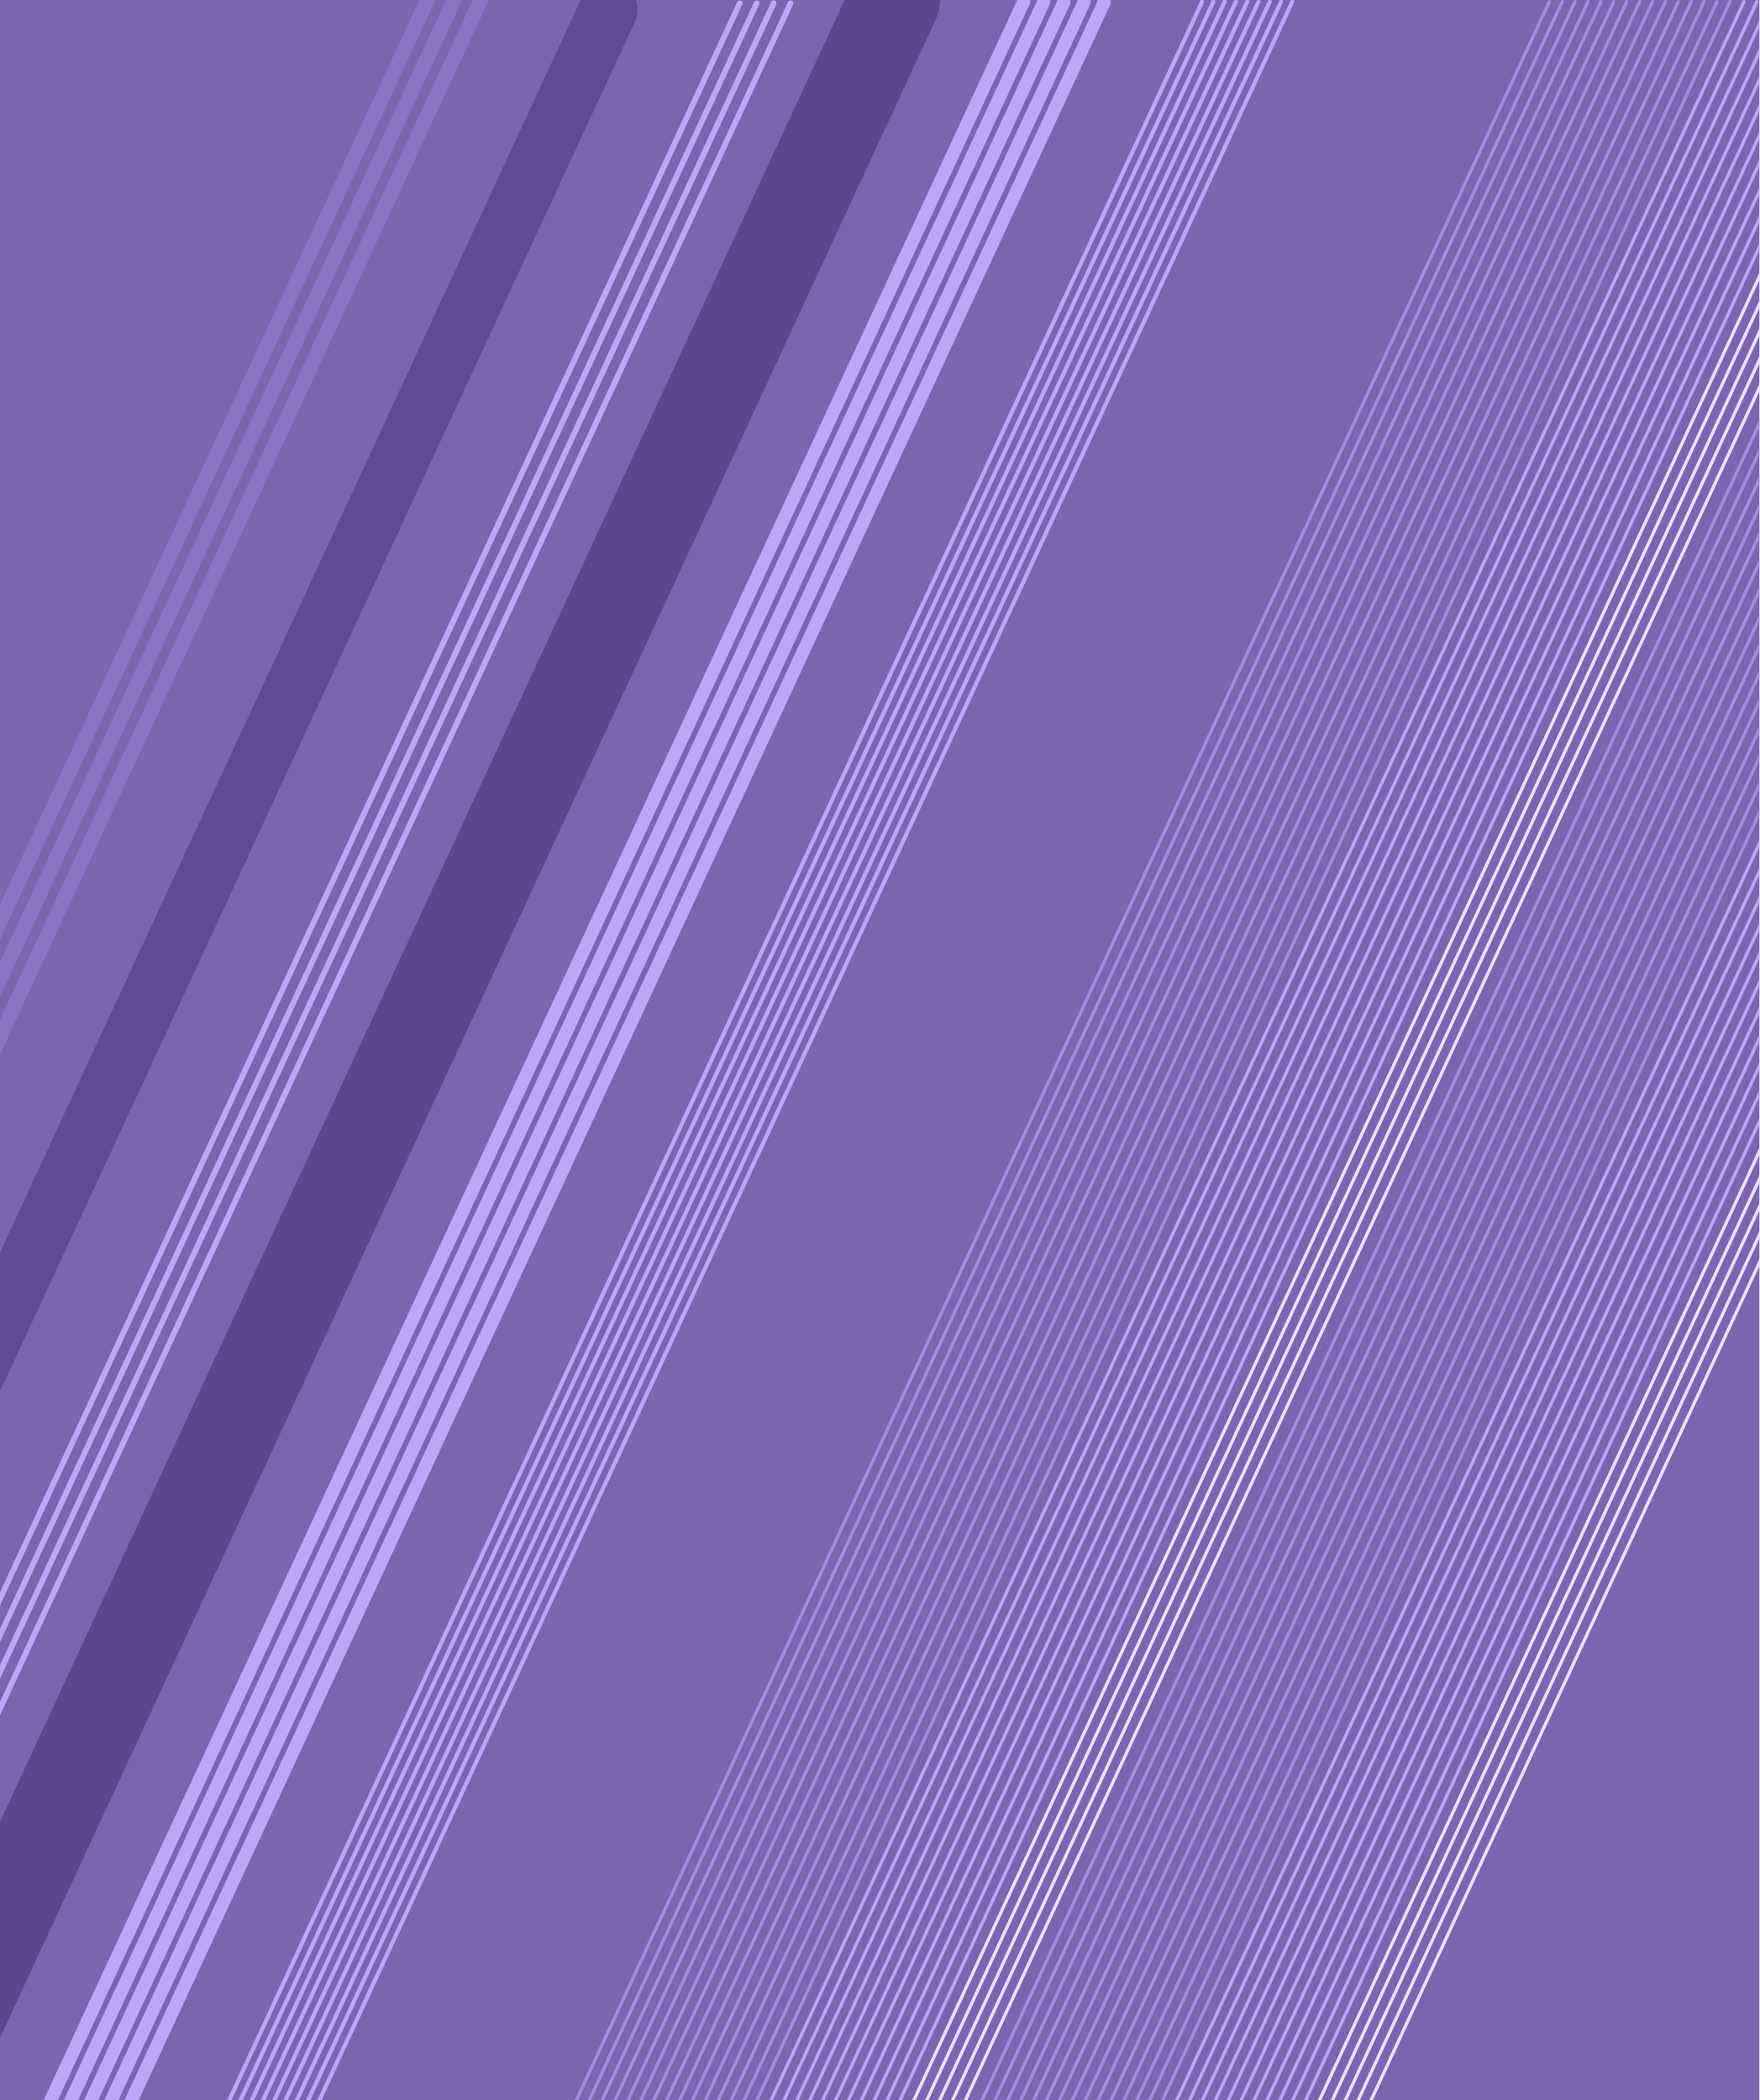
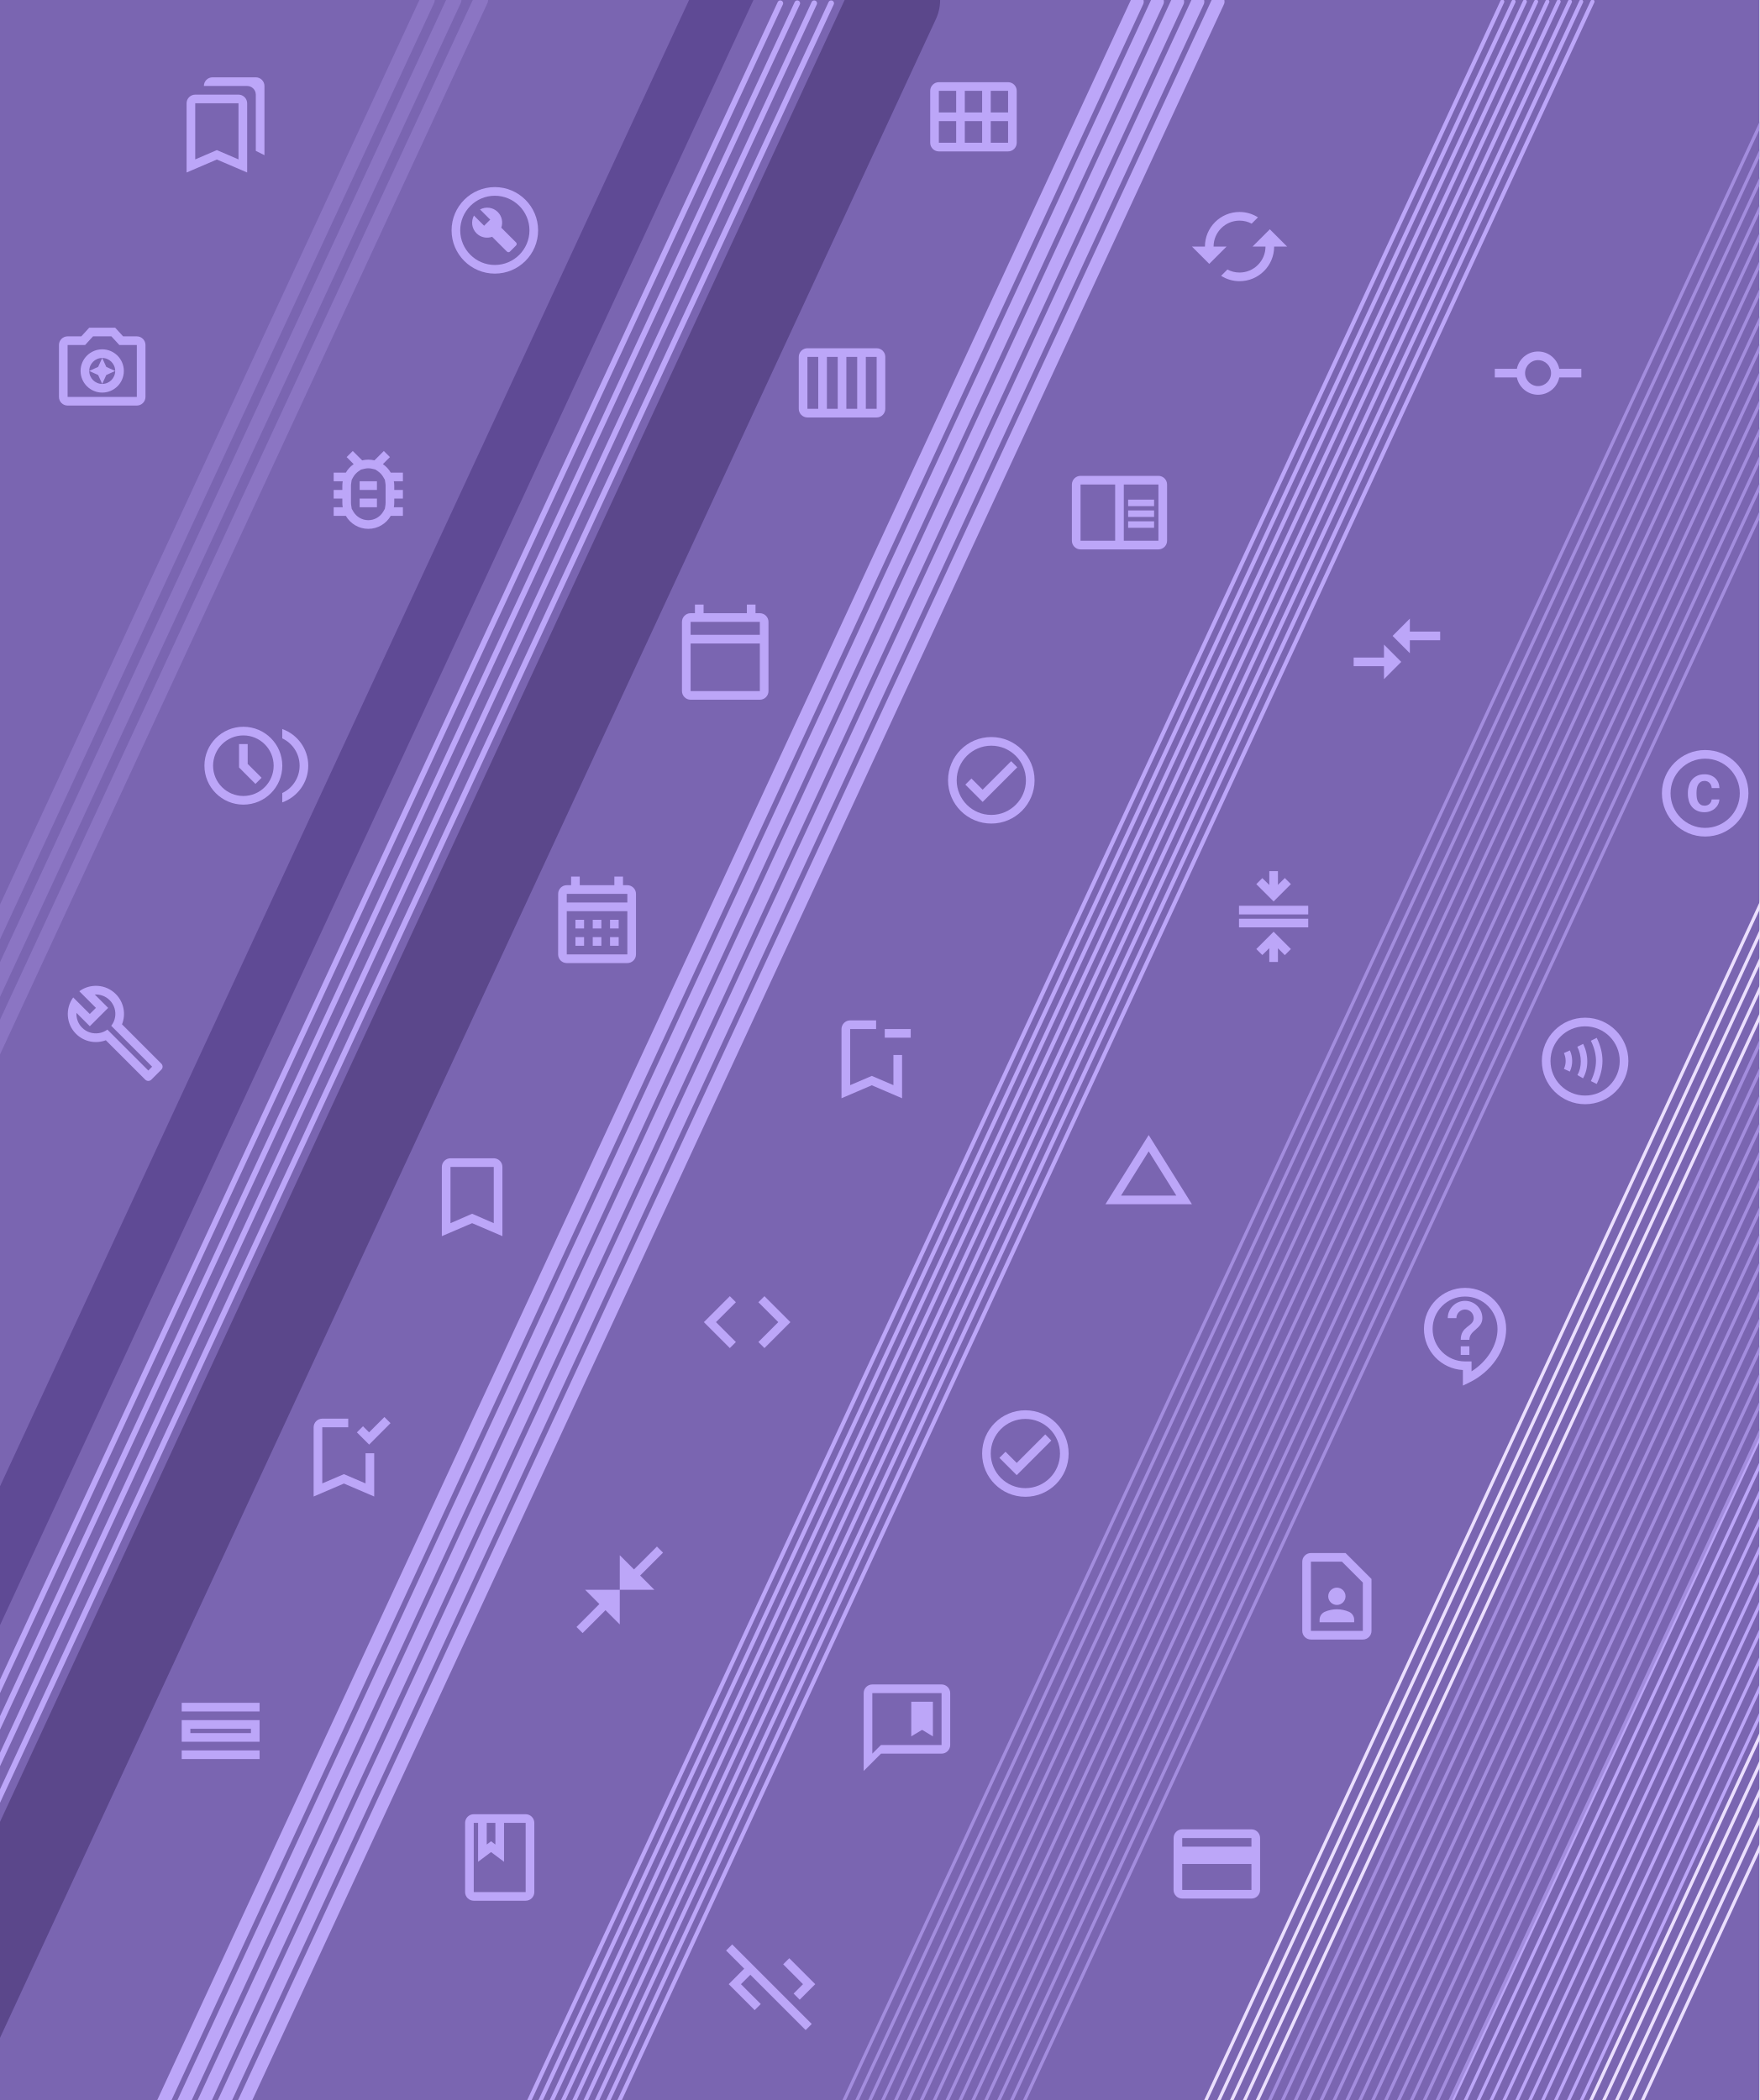
<svg xmlns="http://www.w3.org/2000/svg" width="2169" height="2589" viewBox="0 0 2169 2589" fill="none">
  <g opacity="0.9" clip-path="url(#clip0_6_1320)">
    <rect width="2169" height="2589" fill="#6D55AA" />
    <path d="M526.897 0L-686 2616.55" stroke="#7F67BE" stroke-width="18" stroke-linecap="round" />
    <path d="M559.795 0L-653.102 2616.55" stroke="#7F67BE" stroke-width="18" stroke-linecap="round" />
    <path d="M592.692 0L-620.205 2616.55" stroke="#7F67BE" stroke-width="18" stroke-linecap="round" />
-     <path d="M911.897 4L-301 2620.55" stroke="#B69DF8" stroke-width="7" stroke-linecap="round" />
-     <path d="M932.795 4L-280.102 2620.55" stroke="#B69DF8" stroke-width="7" stroke-linecap="round" />
-     <path d="M953.692 4L-259.205 2620.55" stroke="#B69DF8" stroke-width="7" stroke-linecap="round" />
-     <path d="M974.59 4L-238.308 2620.55" stroke="#B69DF8" stroke-width="7" stroke-linecap="round" />
-     <path d="M1261.9 2L49 2618.55" stroke="#B69DF8" stroke-width="16" stroke-linecap="round" />
-     <path d="M1286.79 2L73.897 2618.55" stroke="#B69DF8" stroke-width="16" stroke-linecap="round" />
-     <path d="M1311.69 2L98.795 2618.55" stroke="#B69DF8" stroke-width="16" stroke-linecap="round" />
-     <path d="M1336.59 2L123.692 2618.55" stroke="#B69DF8" stroke-width="16" stroke-linecap="round" />
-     <path d="M1361.49 2L148.59 2618.55" stroke="#B69DF8" stroke-width="16" stroke-linecap="round" />
-     <path d="M1481.9 2L269 2618.55" stroke="#B69DF8" stroke-width="5" stroke-linecap="round" />
-     <path d="M1495.79 2L282.898 2618.55" stroke="#B69DF8" stroke-width="5" stroke-linecap="round" />
-     <path d="M1509.69 2L296.795 2618.55" stroke="#B69DF8" stroke-width="5" stroke-linecap="round" />
-     <path d="M1523.59 2L310.692 2618.55" stroke="#B69DF8" stroke-width="5" stroke-linecap="round" />
-     <path d="M1537.49 2L324.59 2618.55" stroke="#B69DF8" stroke-width="5" stroke-linecap="round" />
-     <path d="M1551.38 2L338.487 2618.55" stroke="#B69DF8" stroke-width="5" stroke-linecap="round" />
-     <path d="M1565.28 2L352.385 2618.55" stroke="#B69DF8" stroke-width="5" stroke-linecap="round" />
-     <path d="M1579.18 2L366.282 2618.55" stroke="#B69DF8" stroke-width="5" stroke-linecap="round" />
-     <path d="M1593.08 2L380.18 2618.55" stroke="#B69DF8" stroke-width="5" stroke-linecap="round" />
-     <path d="M749.897 12L-463 2628.55" stroke="#4F378B" stroke-width="72" stroke-linecap="round" />
+     <path d="M961.897 4L-251 2620.55" stroke="#B69DF8" stroke-width="7" stroke-linecap="round" />
+     <path d="M982.795 4L-230.102 2620.55" stroke="#B69DF8" stroke-width="7" stroke-linecap="round" />
+     <path d="M1003.69 4L-209.205 2620.55" stroke="#B69DF8" stroke-width="7" stroke-linecap="round" />
+     <path d="M1024.59 4L-188.308 2620.55" stroke="#B69DF8" stroke-width="7" stroke-linecap="round" />
+     <path d="M1401.9 2L189 2618.55" stroke="#B69DF8" stroke-width="16" stroke-linecap="round" />
+     <path d="M1426.79 2L213.898 2618.55" stroke="#B69DF8" stroke-width="16" stroke-linecap="round" />
+     <path d="M1451.69 2L238.795 2618.55" stroke="#B69DF8" stroke-width="16" stroke-linecap="round" />
+     <path d="M1476.59 2L263.692 2618.55" stroke="#B69DF8" stroke-width="16" stroke-linecap="round" />
+     <path d="M1501.49 2L288.59 2618.55" stroke="#B69DF8" stroke-width="16" stroke-linecap="round" />
+     <path d="M1851.9 2L639 2618.55" stroke="#B69DF8" stroke-width="5" stroke-linecap="round" />
+     <path d="M1865.79 2L652.898 2618.55" stroke="#B69DF8" stroke-width="5" stroke-linecap="round" />
+     <path d="M1879.69 2L666.795 2618.55" stroke="#B69DF8" stroke-width="5" stroke-linecap="round" />
+     <path d="M1893.59 2L680.692 2618.55" stroke="#B69DF8" stroke-width="5" stroke-linecap="round" />
+     <path d="M1907.49 2L694.59 2618.55" stroke="#B69DF8" stroke-width="5" stroke-linecap="round" />
+     <path d="M1921.38 2L708.487 2618.55" stroke="#B69DF8" stroke-width="5" stroke-linecap="round" />
+     <path d="M1935.28 2L722.385 2618.55" stroke="#B69DF8" stroke-width="5" stroke-linecap="round" />
+     <path d="M1949.18 2L736.282 2618.55" stroke="#B69DF8" stroke-width="5" stroke-linecap="round" />
+     <path d="M1963.08 2L750.18 2618.55" stroke="#B69DF8" stroke-width="5" stroke-linecap="round" />
+     <path d="M929.897 -88L-283 2528.55" stroke="#4F378B" stroke-width="72" stroke-linecap="round" />
    <path d="M1102.9 0L-110 2616.55" stroke="#4A3480" stroke-width="112" stroke-linecap="round" />
-     <path d="M2649.9 2L1437 2618.55" stroke="#B69DF8" stroke-width="4" stroke-linecap="round" />
-     <path d="M2665.79 2L1452.9 2618.55" stroke="#B69DF8" stroke-width="4" stroke-linecap="round" />
-     <path d="M2681.69 2L1468.79 2618.55" stroke="#B69DF8" stroke-width="4" stroke-linecap="round" />
-     <path d="M2697.59 2L1484.69 2618.55" stroke="#B69DF8" stroke-width="4" stroke-linecap="round" />
-     <path d="M2713.49 2L1500.59 2618.55" stroke="#B69DF8" stroke-width="4" stroke-linecap="round" />
-     <path d="M2729.38 2L1516.49 2618.55" stroke="#B69DF8" stroke-width="4" stroke-linecap="round" />
-     <path d="M2745.28 2L1532.38 2618.55" stroke="#B69DF8" stroke-width="4" stroke-linecap="round" />
-     <path d="M2761.18 2L1548.28 2618.55" stroke="#B69DF8" stroke-width="4" stroke-linecap="round" />
-     <path d="M2777.08 2L1564.18 2618.55" stroke="#B69DF8" stroke-width="4" stroke-linecap="round" />
-     <path d="M2792.97 2L1580.08 2618.55" stroke="#B69DF8" stroke-width="4" stroke-linecap="round" />
-     <path d="M2808.87 2L1595.97 2618.55" stroke="#B69DF8" stroke-width="4" stroke-linecap="round" />
-     <path d="M2825.9 2L1613 2618.55" stroke="#EADDFF" stroke-width="4" stroke-linecap="round" />
-     <path d="M2841.79 2L1628.9 2618.55" stroke="#EADDFF" stroke-width="4" stroke-linecap="round" />
-     <path d="M2857.69 2L1644.79 2618.55" stroke="#EADDFF" stroke-width="4" stroke-linecap="round" />
-     <path d="M2873.59 2L1660.69 2618.55" stroke="#EADDFF" stroke-width="4" stroke-linecap="round" />
-     <path d="M2889.49 2L1676.59 2618.55" stroke="#EADDFF" stroke-width="4" stroke-linecap="round" />
-     <path d="M2409.9 2L1197 2618.55" stroke="#9A82DB" stroke-width="4" stroke-linecap="round" />
-     <path d="M2425.79 2L1212.9 2618.55" stroke="#9A82DB" stroke-width="4" stroke-linecap="round" />
-     <path d="M2441.69 2L1228.79 2618.55" stroke="#9A82DB" stroke-width="4" stroke-linecap="round" />
-     <path d="M2457.59 2L1244.69 2618.55" stroke="#9A82DB" stroke-width="4" stroke-linecap="round" />
-     <path d="M2473.49 2L1260.59 2618.55" stroke="#9A82DB" stroke-width="4" stroke-linecap="round" />
-     <path d="M2489.38 2L1276.49 2618.55" stroke="#9A82DB" stroke-width="4" stroke-linecap="round" />
-     <path d="M2505.28 2L1292.38 2618.55" stroke="#9A82DB" stroke-width="4" stroke-linecap="round" />
-     <path d="M2521.18 2L1308.28 2618.55" stroke="#9A82DB" stroke-width="4" stroke-linecap="round" />
-     <path d="M2537.08 2L1324.18 2618.55" stroke="#9A82DB" stroke-width="4" stroke-linecap="round" />
-     <path d="M2552.97 2L1340.08 2618.55" stroke="#9A82DB" stroke-width="4" stroke-linecap="round" />
-     <path d="M2568.87 2L1355.97 2618.55" stroke="#9A82DB" stroke-width="4" stroke-linecap="round" />
-     <path d="M2584.77 2L1371.87 2618.55" stroke="#9A82DB" stroke-width="4" stroke-linecap="round" />
-     <path d="M2600.67 2L1387.77 2618.55" stroke="#9A82DB" stroke-width="4" stroke-linecap="round" />
-     <path d="M2616.56 2L1403.67 2618.55" stroke="#9A82DB" stroke-width="4" stroke-linecap="round" />
-     <path d="M2632.46 2L1419.56 2618.55" stroke="#9A82DB" stroke-width="4" stroke-linecap="round" />
-     <path d="M2149.9 2L937 2618.55" stroke="#B69DF8" stroke-width="4" stroke-linecap="round" />
-     <path d="M2165.79 2L952.898 2618.55" stroke="#B69DF8" stroke-width="4" stroke-linecap="round" />
-     <path d="M2181.69 2L968.795 2618.55" stroke="#B69DF8" stroke-width="4" stroke-linecap="round" />
-     <path d="M2197.59 2L984.692 2618.55" stroke="#B69DF8" stroke-width="4" stroke-linecap="round" />
-     <path d="M2213.49 2L1000.59 2618.55" stroke="#B69DF8" stroke-width="4" stroke-linecap="round" />
-     <path d="M2229.38 2L1016.49 2618.55" stroke="#B69DF8" stroke-width="4" stroke-linecap="round" />
-     <path d="M2245.28 2L1032.38 2618.55" stroke="#B69DF8" stroke-width="4" stroke-linecap="round" />
-     <path d="M2261.18 2L1048.28 2618.55" stroke="#B69DF8" stroke-width="4" stroke-linecap="round" />
-     <path d="M2277.08 2L1064.18 2618.55" stroke="#B69DF8" stroke-width="4" stroke-linecap="round" />
-     <path d="M2292.97 2L1080.08 2618.55" stroke="#B69DF8" stroke-width="4" stroke-linecap="round" />
-     <path d="M2308.87 2L1095.97 2618.55" stroke="#B69DF8" stroke-width="4" stroke-linecap="round" />
-     <path d="M2325.9 2L1113 2618.55" stroke="#EADDFF" stroke-width="4" stroke-linecap="round" />
-     <path d="M2341.79 2L1128.9 2618.55" stroke="#EADDFF" stroke-width="4" stroke-linecap="round" />
-     <path d="M2357.69 2L1144.79 2618.55" stroke="#EADDFF" stroke-width="4" stroke-linecap="round" />
-     <path d="M2373.59 2L1160.69 2618.55" stroke="#EADDFF" stroke-width="4" stroke-linecap="round" />
-     <path d="M2389.49 2L1176.59 2618.55" stroke="#EADDFF" stroke-width="4" stroke-linecap="round" />
-     <path d="M1909.9 2L697 2618.55" stroke="#9A82DB" stroke-width="4" stroke-linecap="round" />
-     <path d="M1925.79 2L712.898 2618.55" stroke="#9A82DB" stroke-width="4" stroke-linecap="round" />
-     <path d="M1941.69 2L728.795 2618.55" stroke="#9A82DB" stroke-width="4" stroke-linecap="round" />
-     <path d="M1957.59 2L744.692 2618.55" stroke="#9A82DB" stroke-width="4" stroke-linecap="round" />
-     <path d="M1973.49 2L760.59 2618.55" stroke="#9A82DB" stroke-width="4" stroke-linecap="round" />
-     <path d="M1989.38 2L776.487 2618.55" stroke="#9A82DB" stroke-width="4" stroke-linecap="round" />
-     <path d="M2005.28 2L792.385 2618.55" stroke="#9A82DB" stroke-width="4" stroke-linecap="round" />
-     <path d="M2021.18 2L808.282 2618.55" stroke="#9A82DB" stroke-width="4" stroke-linecap="round" />
-     <path d="M2037.08 2L824.18 2618.55" stroke="#9A82DB" stroke-width="4" stroke-linecap="round" />
-     <path d="M2052.97 2L840.077 2618.55" stroke="#9A82DB" stroke-width="4" stroke-linecap="round" />
-     <path d="M2068.87 2L855.975 2618.55" stroke="#9A82DB" stroke-width="4" stroke-linecap="round" />
-     <path d="M2084.77 2L871.872 2618.55" stroke="#9A82DB" stroke-width="4" stroke-linecap="round" />
-     <path d="M2100.67 2L887.77 2618.55" stroke="#9A82DB" stroke-width="4" stroke-linecap="round" />
-     <path d="M2116.56 2L903.667 2618.55" stroke="#9A82DB" stroke-width="4" stroke-linecap="round" />
-     <path d="M2132.46 2L919.565 2618.55" stroke="#9A82DB" stroke-width="4" stroke-linecap="round" />
+     <path d="M2989.9 2L1777 2618.55" stroke="#B69DF8" stroke-width="4" stroke-linecap="round" />
+     <path d="M3005.79 2L1792.9 2618.55" stroke="#B69DF8" stroke-width="4" stroke-linecap="round" />
+     <path d="M3021.69 2L1808.79 2618.55" stroke="#B69DF8" stroke-width="4" stroke-linecap="round" />
+     <path d="M3037.59 2L1824.69 2618.55" stroke="#B69DF8" stroke-width="4" stroke-linecap="round" />
+     <path d="M3053.49 2L1840.59 2618.55" stroke="#B69DF8" stroke-width="4" stroke-linecap="round" />
+     <path d="M3069.38 2L1856.49 2618.55" stroke="#B69DF8" stroke-width="4" stroke-linecap="round" />
+     <path d="M3085.28 2L1872.38 2618.55" stroke="#B69DF8" stroke-width="4" stroke-linecap="round" />
+     <path d="M3101.18 2L1888.28 2618.55" stroke="#B69DF8" stroke-width="4" stroke-linecap="round" />
+     <path d="M3117.08 2L1904.18 2618.55" stroke="#B69DF8" stroke-width="4" stroke-linecap="round" />
+     <path d="M3132.97 2L1920.08 2618.55" stroke="#B69DF8" stroke-width="4" stroke-linecap="round" />
+     <path d="M3148.87 2L1935.97 2618.55" stroke="#B69DF8" stroke-width="4" stroke-linecap="round" />
+     <path d="M3155.9 12L1943 2628.55" stroke="#EADDFF" stroke-width="4" stroke-linecap="round" />
+     <path d="M3171.79 12L1958.9 2628.55" stroke="#EADDFF" stroke-width="4" stroke-linecap="round" />
+     <path d="M3187.69 12L1974.79 2628.55" stroke="#EADDFF" stroke-width="4" stroke-linecap="round" />
+     <path d="M3203.59 12L1990.69 2628.55" stroke="#EADDFF" stroke-width="4" stroke-linecap="round" />
+     <path d="M3219.49 12L2006.59 2628.55" stroke="#EADDFF" stroke-width="4" stroke-linecap="round" />
+     <path d="M2759.9 12L1547 2628.55" stroke="#9A82DB" stroke-width="4" stroke-linecap="round" />
+     <path d="M2775.79 12L1562.9 2628.55" stroke="#9A82DB" stroke-width="4" stroke-linecap="round" />
+     <path d="M2791.69 12L1578.79 2628.55" stroke="#9A82DB" stroke-width="4" stroke-linecap="round" />
+     <path d="M2807.59 12L1594.69 2628.55" stroke="#9A82DB" stroke-width="4" stroke-linecap="round" />
+     <path d="M2823.49 12L1610.59 2628.55" stroke="#9A82DB" stroke-width="4" stroke-linecap="round" />
+     <path d="M2839.38 12L1626.49 2628.55" stroke="#9A82DB" stroke-width="4" stroke-linecap="round" />
+     <path d="M2855.28 12L1642.38 2628.55" stroke="#9A82DB" stroke-width="4" stroke-linecap="round" />
+     <path d="M2871.18 12L1658.28 2628.55" stroke="#9A82DB" stroke-width="4" stroke-linecap="round" />
+     <path d="M2887.08 12L1674.18 2628.55" stroke="#9A82DB" stroke-width="4" stroke-linecap="round" />
+     <path d="M2902.97 12L1690.08 2628.55" stroke="#9A82DB" stroke-width="4" stroke-linecap="round" />
+     <path d="M2918.87 12L1705.97 2628.55" stroke="#9A82DB" stroke-width="4" stroke-linecap="round" />
+     <path d="M2934.77 12L1721.87 2628.55" stroke="#9A82DB" stroke-width="4" stroke-linecap="round" />
+     <path d="M2950.67 12L1737.77 2628.55" stroke="#9A82DB" stroke-width="4" stroke-linecap="round" />
+     <path d="M2966.56 12L1753.67 2628.55" stroke="#9A82DB" stroke-width="4" stroke-linecap="round" />
+     <path d="M2982.46 12L1769.56 2628.55" stroke="#9A82DB" stroke-width="4" stroke-linecap="round" />
+     <path d="M2685.9 2L1473 2618.55" stroke="#EADDFF" stroke-width="4" stroke-linecap="round" />
+     <path d="M2701.79 2L1488.9 2618.55" stroke="#EADDFF" stroke-width="4" stroke-linecap="round" />
+     <path d="M2717.69 2L1504.79 2618.55" stroke="#EADDFF" stroke-width="4" stroke-linecap="round" />
+     <path d="M2733.59 2L1520.69 2618.55" stroke="#EADDFF" stroke-width="4" stroke-linecap="round" />
+     <path d="M2749.49 2L1536.59 2618.55" stroke="#EADDFF" stroke-width="4" stroke-linecap="round" />
+     <path d="M2239.9 2L1027 2618.55" stroke="#9A82DB" stroke-width="4" stroke-linecap="round" />
+     <path d="M2255.79 2L1042.9 2618.55" stroke="#9A82DB" stroke-width="4" stroke-linecap="round" />
+     <path d="M2271.69 2L1058.79 2618.55" stroke="#9A82DB" stroke-width="4" stroke-linecap="round" />
+     <path d="M2287.59 2L1074.69 2618.55" stroke="#9A82DB" stroke-width="4" stroke-linecap="round" />
+     <path d="M2303.49 2L1090.59 2618.55" stroke="#9A82DB" stroke-width="4" stroke-linecap="round" />
+     <path d="M2319.38 2L1106.49 2618.55" stroke="#9A82DB" stroke-width="4" stroke-linecap="round" />
+     <path d="M2335.28 2L1122.38 2618.55" stroke="#9A82DB" stroke-width="4" stroke-linecap="round" />
+     <path d="M2351.18 2L1138.28 2618.55" stroke="#9A82DB" stroke-width="4" stroke-linecap="round" />
+     <path d="M2367.08 2L1154.18 2618.55" stroke="#9A82DB" stroke-width="4" stroke-linecap="round" />
+     <path d="M2382.97 2L1170.08 2618.55" stroke="#9A82DB" stroke-width="4" stroke-linecap="round" />
+     <path d="M2398.87 2L1185.97 2618.55" stroke="#9A82DB" stroke-width="4" stroke-linecap="round" />
+     <path d="M2414.77 2L1201.87 2618.55" stroke="#9A82DB" stroke-width="4" stroke-linecap="round" />
+     <path d="M2430.67 2L1217.77 2618.55" stroke="#9A82DB" stroke-width="4" stroke-linecap="round" />
+     <path d="M2446.56 2L1233.67 2618.55" stroke="#9A82DB" stroke-width="4" stroke-linecap="round" />
+     <path d="M2462.46 2L1249.56 2618.55" stroke="#9A82DB" stroke-width="4" stroke-linecap="round" />
+     <path d="M450.613 1791.65V1828.83L423.947 1817.41L397.28 1828.83V1759.65H429.28V1748.99H397.28C391.413 1748.99 386.613 1753.79 386.613 1759.65V1844.99L423.947 1828.99L461.28 1844.99V1791.65H450.613ZM455.04 1780.99L439.947 1765.89L447.467 1758.37L454.987 1765.89L473.867 1747.01L481.387 1754.53L455.04 1780.99Z" fill="#B69DF8" />
+     <path d="M608.667 1428H555.333C549.467 1428 544.667 1432.8 544.667 1438.67V1524L582 1508L619.333 1524V1438.67C619.333 1432.8 614.533 1428 608.667 1428ZM608.667 1508L582 1496.37L555.333 1508V1438.67H608.667V1508Z" fill="#B69DF8" />
+     <path d="M1101.33 1300.67V1337.84L1074.67 1326.43L1048 1337.84V1268.67H1080V1258H1048C1042.13 1258 1037.33 1262.8 1037.33 1268.67V1354L1074.67 1338L1112 1354V1300.67H1101.33ZM1122.67 1279.33H1090.67V1268.67H1122.67V1279.33Z" fill="#B69DF8" />
+     <path d="M294 127.333V196.507L267.333 185.04L240.667 196.507V127.333H294ZM315.333 95.333H261.947C256.08 95.333 251.333 100.133 251.333 106H304.667C310.533 106 315.333 110.8 315.333 116.667V186L326 191.333V106C326 100.133 321.2 95.333 315.333 95.333ZM294 116.667H240.667C234.8 116.667 230 121.467 230 127.333V212.667L267.333 196.667L304.667 212.667V127.333C304.667 121.467 299.867 116.667 294 116.667Z" fill="#B69DF8" />
+     <path d="M300 896C273.493 896 252 917.493 252 944C252 970.507 273.493 992 300 992C326.507 992 348 970.507 348 944C348 917.493 326.507 896 300 896ZM300 981.333C279.413 981.333 262.667 964.587 262.667 944C262.667 923.413 279.413 906.667 300 906.667C320.587 906.667 337.333 923.413 337.333 944C337.333 964.587 320.587 981.333 300 981.333Z" fill="#B69DF8" />
+     <path d="M305.333 917.333H294.667V946.187L314.88 966.453L322.453 958.88L305.333 941.813V917.333Z" fill="#B69DF8" />
+     <path d="M347.947 898.773V910.293C360.587 916.267 369.333 929.12 369.333 944C369.333 958.88 360.587 971.733 347.947 977.707V989.227C366.56 982.613 380 964.853 380 944C380 923.147 366.56 905.387 347.947 898.773Z" fill="#B69DF8" />
+     <path d="M496.667 582.667H481.68C479.28 578.507 475.973 574.933 471.973 572.213L480.667 563.52L473.147 556L461.573 567.573C459.12 566.987 456.613 566.667 454 566.667C451.387 566.667 448.88 566.987 446.48 567.573L434.853 556L427.333 563.52L435.973 572.213C432.027 574.933 428.72 578.507 426.32 582.667H411.333V593.333H422.48C422.213 595.093 422 596.853 422 598.667V604H411.333V614.667H422V620C422 621.813 422.213 623.573 422.48 625.333H411.333V636H426.32C431.867 645.547 442.16 652 454 652C465.84 652 476.133 645.547 481.68 636H496.667V625.333H485.52C485.787 623.573 486 621.813 486 620V614.667H496.667V604H486V598.667C486 596.853 485.787 595.093 485.52 593.333H496.667V582.667ZM475.333 620C475.333 621.173 475.173 622.507 474.96 623.733L474.427 627.2L472.453 630.667C468.613 637.28 461.573 641.333 454 641.333C446.427 641.333 439.387 637.227 435.547 630.667L433.573 627.253L433.04 623.787C432.827 622.56 432.667 621.227 432.667 620V598.667C432.667 597.44 432.827 596.107 433.04 594.933L433.573 591.467L435.547 588C437.147 585.227 439.387 582.827 442 581.013L445.04 578.933L448.987 577.973C450.64 577.547 452.347 577.333 454 577.333C455.707 577.333 457.36 577.547 459.067 577.973L462.693 578.827L465.947 581.067C468.613 582.88 470.8 585.227 472.4 588.053L474.427 591.52L474.96 594.987C475.173 596.16 475.333 597.493 475.333 598.667V620ZM443.333 614.667H464.667V625.333H443.333V614.667ZM443.333 593.333H464.667V604H443.333V593.333Z" fill="#B69DF8" />
+     <path fill-rule="evenodd" clip-rule="evenodd" d="M610 230.667C580.56 230.667 556.667 254.56 556.667 284C556.667 313.44 580.56 337.333 610 337.333C639.44 337.333 663.333 313.44 663.333 284C663.333 254.56 639.44 230.667 610 230.667ZM610 326.667C586.48 326.667 567.333 307.52 567.333 284C567.333 260.48 586.48 241.333 610 241.333C633.52 241.333 652.667 260.48 652.667 284C652.667 307.52 633.52 326.667 610 326.667Z" fill="#B69DF8" />
+     <path fill-rule="evenodd" clip-rule="evenodd" d="M617.947 280.693C620.24 274.187 618.853 266.613 613.627 261.387C607.707 255.467 598.747 254.453 591.76 258.24L604.293 270.773L596.773 278.293L584.24 265.76C580.453 272.8 581.467 281.707 587.387 287.627C592.613 292.853 600.187 294.24 606.693 291.947L624.88 310.133C625.947 311.2 627.6 311.2 628.667 310.133L636.133 302.667C637.2 301.6 637.2 299.947 636.133 298.88L617.947 280.693Z" fill="#B69DF8" />
+     <path d="M1565.33 282.667L1544 304H1560C1560 321.653 1545.65 336 1528 336C1522.61 336 1517.49 334.667 1513.07 332.267L1505.28 340.053C1511.84 344.213 1519.63 346.667 1528 346.667C1551.57 346.667 1570.67 327.573 1570.67 304H1586.67L1565.33 282.667ZM1496 304C1496 286.347 1510.35 272 1528 272C1533.39 272 1538.51 273.333 1542.93 275.733L1550.72 267.947C1544.16 263.787 1536.37 261.333 1528 261.333C1504.43 261.333 1485.33 280.427 1485.33 304H1469.33L1490.67 325.333L1512 304H1496Z" fill="#B69DF8" />
+     <path d="M773.333 1091.33H768V1080.67H757.333V1091.33H714.667V1080.67H704V1091.33H698.667C692.747 1091.33 688.053 1096.13 688.053 1102L688 1176.67C688 1182.53 692.747 1187.33 698.667 1187.33H773.333C779.2 1187.33 784 1182.53 784 1176.67V1102C784 1096.13 779.2 1091.33 773.333 1091.33ZM773.333 1176.67H698.667V1123.33H773.333V1176.67ZM773.333 1112.67H698.667V1102H773.333V1112.67ZM720 1144.67H709.333V1134H720V1144.67ZM741.333 1144.67H730.667V1134H741.333V1144.67ZM762.667 1144.67H752V1134H762.667V1144.67ZM720 1166H709.333V1155.33H720V1166ZM741.333 1166H730.667V1155.33H741.333V1166ZM762.667 1166H752V1155.33H762.667V1166Z" fill="#B69DF8" />
+     <path d="M936.667 756H931.333V745.333H920.667V756H867.333V745.333H856.667V756H851.333C845.467 756 840.667 760.8 840.667 766.667V852C840.667 857.867 845.467 862.667 851.333 862.667H936.667C942.533 862.667 947.333 857.867 947.333 852V766.667C947.333 760.8 942.533 756 936.667 756ZM936.667 852H851.333V793.333H936.667V852ZM936.667 782.667H851.333V766.667H936.667V782.667Z" fill="#B69DF8" />
+     <path d="M224 2158H320V2168.67H224V2158ZM309.333 2131.33V2136.67H234.667V2131.33H309.333ZM320 2120.67H224V2147.33H320V2120.67ZM224 2099.33H320V2110H224V2099.33Z" fill="#B69DF8" />
+     <path d="M1080.67 429.333H995.333C989.467 429.333 984.667 434.133 984.667 440V504C984.667 509.867 989.467 514.667 995.333 514.667H1080.67C1086.53 514.667 1091.33 509.867 1091.33 504V440C1091.33 434.133 1086.53 429.333 1080.67 429.333ZM1043.33 440H1056.67V504H1043.33V440ZM1032.67 504H1019.33V440H1032.67V504ZM995.333 440H1008.67V504H995.333V440ZM1080.67 504H1067.33V440H1080.67V504Z" fill="#B69DF8" />
+     <path d="M126 441.333L120.987 452.32L110 457.333L120.987 462.347L126 473.333L131.013 462.347L142 457.333L131.013 452.32L126 441.333ZM168.667 414.667H151.76L142 404H110L100.24 414.667H83.333C77.467 414.667 72.667 419.467 72.667 425.333V489.333C72.667 495.2 77.467 500 83.333 500H168.667C174.533 500 179.333 495.2 179.333 489.333V425.333C179.333 419.467 174.533 414.667 168.667 414.667ZM168.667 489.333H83.333V425.333H104.933L108.08 421.867L114.693 414.667H137.307L143.92 421.867L147.067 425.333H168.667V489.333ZM126 430.667C111.28 430.667 99.333 442.613 99.333 457.333C99.333 472.053 111.28 484 126 484C140.72 484 152.667 472.053 152.667 457.333C152.667 442.613 140.72 430.667 126 430.667ZM126 473.333C117.2 473.333 110 466.133 110 457.333C110 448.533 117.2 441.333 126 441.333C134.8 441.333 142 448.533 142 457.333C142 466.133 134.8 473.333 126 473.333Z" fill="#B69DF8" />
+     <path d="M198.831 1311.28L150.404 1262.85C155.364 1250.37 152.804 1235.65 142.724 1225.52C130.458 1213.25 111.364 1212.13 97.764 1222.05L118.244 1242.58L110.671 1250.1L90.244 1229.68C80.324 1243.22 81.444 1262.37 93.711 1274.58C103.631 1284.5 118.084 1287.12 130.458 1282.48L179.044 1331.06C181.124 1333.14 184.484 1333.14 186.564 1331.06L198.831 1318.8C200.964 1316.77 200.964 1313.41 198.831 1311.28ZM182.831 1319.81L132.378 1269.36C129.124 1271.76 125.498 1273.2 121.711 1273.73C114.458 1274.8 106.831 1272.61 101.284 1267.06C96.218 1262.05 93.871 1255.33 94.244 1248.72L110.724 1265.2L133.338 1242.58L116.858 1226.1C123.471 1225.73 130.138 1228.08 135.204 1233.09C140.964 1238.85 143.151 1246.8 141.818 1254.21C141.178 1258 139.578 1261.52 137.124 1264.66L187.524 1315.06L182.831 1319.81Z" fill="#B69DF8" />
+     <path d="M1242.67 101.333H1157.33C1151.47 101.333 1146.67 106.133 1146.67 112V176C1146.67 181.867 1151.47 186.667 1157.33 186.667H1242.67C1248.53 186.667 1253.33 181.867 1253.33 176V112C1253.33 106.133 1248.53 101.333 1242.67 101.333ZM1178.67 138.667H1157.33V112H1178.67V138.667ZM1210.67 138.667H1189.33V112H1210.67V138.667ZM1242.67 138.667H1221.33V112H1242.67V138.667ZM1178.67 176H1157.33V149.333H1178.67V176ZM1210.67 176H1189.33V149.333H1210.67V176ZM1242.67 176H1221.33V149.333H1242.67V176Z" fill="#B69DF8" />
+     <path d="M1416 1419.44L1450.08 1474H1381.92L1416 1419.44ZM1416 1399.33L1362.67 1484.67H1469.33L1416 1399.33Z" fill="#B69DF8" />
+     <path d="M1264 1738.67C1234.56 1738.67 1210.67 1762.56 1210.67 1792C1210.67 1821.44 1234.56 1845.33 1264 1845.33C1293.44 1845.33 1317.33 1821.44 1317.33 1792C1317.33 1762.56 1293.44 1738.67 1264 1738.67ZM1264 1834.67C1240.48 1834.67 1221.33 1815.52 1221.33 1792C1221.33 1768.48 1240.48 1749.33 1264 1749.33C1287.52 1749.33 1306.67 1768.48 1306.67 1792C1306.67 1815.52 1287.52 1834.67 1264 1834.67ZM1288.48 1768.43L1253.33 1803.57L1239.52 1789.81L1232 1797.33L1253.33 1818.67L1296 1776L1288.48 1768.43Z" fill="#B69DF8" />
+     <path d="M648 2236.67H584C578.133 2236.67 573.333 2241.47 573.333 2247.33V2332.67C573.333 2338.53 578.133 2343.33 584 2343.33H648C653.867 2343.33 658.667 2338.53 658.667 2332.67V2247.33C658.667 2241.47 653.867 2236.67 648 2236.67ZM600 2247.33H610.667V2274L605.333 2270L600 2274V2247.33ZM648 2332.67H584V2247.33H589.333V2295.33L605.333 2283.33L621.333 2295.33V2247.33H648V2332.67Z" fill="#B69DF8" />
+     <path d="M1428 586.667H1332C1326.13 586.667 1321.33 591.467 1321.33 597.333V666.667C1321.33 672.533 1326.13 677.333 1332 677.333H1428C1433.87 677.333 1438.67 672.533 1438.67 666.667V597.333C1438.67 591.467 1433.87 586.667 1428 586.667ZM1332 666.667V597.333H1374.67V666.667H1332ZM1428 666.667H1385.33V597.333H1428V666.667ZM1390.67 616H1422.67V624H1390.67V616ZM1390.67 629.333H1422.67V637.333H1390.67V629.333ZM1390.67 642.667H1422.67V650.667H1390.67V642.667Z" fill="#B69DF8" />
+     <path d="M1222 908.667C1192.56 908.667 1168.67 932.56 1168.67 962C1168.67 991.44 1192.56 1015.33 1222 1015.33C1251.44 1015.33 1275.33 991.44 1275.33 962C1275.33 932.56 1251.44 908.667 1222 908.667ZM1222 1004.67C1198.48 1004.67 1179.33 985.52 1179.33 962C1179.33 938.48 1198.48 919.333 1222 919.333C1245.52 919.333 1264.67 938.48 1264.67 962C1264.67 985.52 1245.52 1004.67 1222 1004.67ZM1246.48 938.427L1211.33 973.573L1197.52 959.813L1190 967.333L1211.33 988.667L1254 946L1246.48 938.427Z" fill="#B69DF8" />
+     <path d="M907.133 1654.53L882.6 1630L907.133 1605.47L899.667 1598L867.667 1630L899.667 1662L907.133 1654.53ZM934.867 1654.53L959.4 1630L934.867 1605.47L942.333 1598L974.333 1630L942.333 1662L934.867 1654.53Z" fill="#B69DF8" />
+     <path d="M817.333 1914.19L789.12 1942.4L806.667 1960H764V1917.33L781.547 1934.88L809.813 1906.67L817.333 1914.19ZM718.187 2013.33L746.4 1985.12L764 2002.67V1960H721.333L738.88 1977.55L710.667 2005.81L718.187 2013.33Z" fill="#B69DF8" />
+     <path d="M989.867 2446.21L965.44 2421.73L972.96 2414.21L1004.96 2446.21L985.813 2465.36L978.293 2457.79L989.867 2446.21ZM895.04 2404.72L917.387 2427.07L898.293 2446.21L930.293 2478.21L937.813 2470.69L913.387 2446.21L924.96 2434.64L993.12 2502.8L1000.64 2495.28L902.613 2397.2L895.04 2404.72Z" fill="#B69DF8" />
+     <path d="M1150 2140.67V2098H1123.33V2140.67L1136.67 2132.67L1150 2140.67Z" fill="#B69DF8" />
+     <path d="M1160.67 2076.67H1075.33C1069.47 2076.67 1064.67 2081.47 1064.67 2087.33V2183.33L1086 2162H1160.67C1166.53 2162 1171.33 2157.2 1171.33 2151.33V2087.33C1171.33 2081.47 1166.53 2076.67 1160.67 2076.67ZM1160.67 2151.33H1086L1075.33 2162V2087.33H1160.67V2151.33Z" fill="#B69DF8" />
+     <path d="M1922.13 454.667C1919.68 442.507 1908.91 433.333 1896 433.333C1883.09 433.333 1872.32 442.507 1869.87 454.667H1842.67V465.333H1869.87C1872.32 477.493 1883.09 486.667 1896 486.667C1908.91 486.667 1919.68 477.493 1922.13 465.333H1949.33V454.667H1922.13ZM1896 476C1887.15 476 1880 468.853 1880 460C1880 451.147 1887.15 444 1896 444C1904.85 444 1912 451.147 1912 460C1912 468.853 1904.85 476 1896 476Z" fill="#B69DF8" />
+     <path d="M1706.05 810.667H1668.67V821.333H1706.05V837.333L1727.33 816L1706.05 794.667V810.667ZM1737.95 805.333V789.333H1775.33V778.667H1737.95V762.667L1716.67 784L1737.95 805.333Z" fill="#B69DF8" />
+     <path d="M1527.33 1116.67V1127.33H1612.67V1116.67H1527.33ZM1591.33 1090L1583.81 1082.48L1575.33 1090.91V1074H1564.67V1091.01L1556.08 1082.59L1548.67 1090L1570 1111.33L1591.33 1090ZM1527.33 1143.33H1612.67V1132.67H1527.33V1143.33ZM1548.67 1170L1556.08 1177.41L1564.67 1168.99V1186H1575.33V1169.09L1583.81 1177.57L1591.33 1170L1570 1148.67L1548.67 1170Z" fill="#B69DF8" />
+     <path d="M1654.24 1925.33L1680 1951.09V2010.67H1616V1925.33H1654.24ZM1658.67 1914.67H1616C1610.13 1914.67 1605.33 1919.47 1605.33 1925.33V2010.67C1605.33 2016.53 1610.13 2021.33 1616 2021.33H1680C1685.87 2021.33 1690.67 2016.53 1690.67 2010.67V1946.67L1658.67 1914.67ZM1648 1978.67C1653.87 1978.67 1658.67 1973.87 1658.67 1968C1658.67 1962.13 1653.87 1957.33 1648 1957.33C1642.13 1957.33 1637.33 1962.13 1637.33 1968C1637.33 1973.87 1642.13 1978.67 1648 1978.67ZM1669.33 1996.96C1669.33 1992.64 1666.77 1988.8 1662.83 1987.09C1658.29 1985.12 1653.28 1984 1648 1984C1642.72 1984 1637.71 1985.12 1633.17 1987.09C1629.23 1988.8 1626.67 1992.64 1626.67 1996.96V2000H1669.33V1996.96Z" fill="#B69DF8" />
+     <path d="M1803.33 1708.24V1689.04C1776.61 1687.65 1755.33 1665.47 1755.33 1638.43C1755.33 1610.48 1778.05 1587.76 1806 1587.76C1833.95 1587.76 1856.67 1610.48 1856.67 1638.43C1856.67 1664.83 1838.32 1691.39 1810.96 1704.56L1803.33 1708.24ZM1806 1598.43C1783.92 1598.43 1766 1616.35 1766 1638.43C1766 1660.51 1783.92 1678.43 1806 1678.43H1814V1690.69C1833.41 1678.43 1846 1658.27 1846 1638.43C1846 1616.35 1828.08 1598.43 1806 1598.43ZM1800.67 1659.76H1811.33V1670.43H1800.67V1659.76ZM1811.33 1651.76H1800.67C1800.67 1634.43 1816.67 1635.76 1816.67 1625.09C1816.67 1619.23 1811.87 1614.43 1806 1614.43C1800.13 1614.43 1795.33 1619.23 1795.33 1625.09H1784.67C1784.67 1613.31 1794.21 1603.76 1806 1603.76C1817.79 1603.76 1827.33 1613.31 1827.33 1625.09C1827.33 1638.43 1811.33 1639.76 1811.33 1651.76Z" fill="#B69DF8" />
+     <path d="M1954 1254.67C1924.56 1254.67 1900.67 1278.56 1900.67 1308C1900.67 1337.44 1924.56 1361.33 1954 1361.33C1983.44 1361.33 2007.33 1337.44 2007.33 1308C2007.33 1278.56 1983.44 1254.67 1954 1254.67ZM1954 1350.67C1930.43 1350.67 1911.33 1331.57 1911.33 1308C1911.33 1284.43 1930.43 1265.33 1954 1265.33C1977.57 1265.33 1996.67 1284.43 1996.67 1308C1996.67 1331.57 1977.57 1350.67 1954 1350.67Z" fill="#B69DF8" />
+     <path d="M1927.87 1298.29C1929.25 1301.28 1929.95 1304.48 1930 1307.89C1930.05 1311.25 1929.31 1314.56 1927.87 1317.81L1935.17 1321.12C1937.15 1316.8 1938.11 1312.32 1938.05 1307.79C1938 1303.31 1937.04 1298.99 1935.17 1294.99L1927.87 1298.29Z" fill="#B69DF8" />
+     <path d="M1961.09 1283.09C1965.25 1291.47 1967.39 1299.84 1967.39 1307.84C1967.39 1315.89 1965.25 1324.32 1961.09 1332.85L1968.29 1336.37C1972.99 1326.72 1975.39 1317.12 1975.39 1307.84C1975.39 1298.56 1972.99 1289.01 1968.29 1279.52L1961.09 1283.09Z" fill="#B69DF8" />
+     <path d="M1944.4 1290.51C1947.23 1296.21 1948.67 1302.29 1948.67 1308.64C1948.67 1314.88 1947.28 1320.53 1944.51 1325.44L1951.44 1329.39C1954.91 1323.25 1956.67 1316.32 1956.67 1308.64C1956.67 1301.07 1954.96 1293.76 1951.55 1286.93L1944.4 1290.51Z" fill="#B69DF8" />
+     <path d="M2091.76 971.92C2092.03 970.16 2092.61 968.613 2093.36 967.28C2094.11 965.947 2095.17 964.827 2096.51 963.973C2097.79 963.173 2099.39 962.8 2101.36 962.747C2102.59 962.8 2103.71 963.013 2104.72 963.44C2105.79 963.92 2106.75 964.56 2107.49 965.36C2108.24 966.16 2108.83 967.12 2109.31 968.187C2109.79 969.253 2110 970.427 2110.05 971.6H2119.6C2119.49 969.093 2119.01 966.8 2118.11 964.72C2117.2 962.64 2115.97 960.827 2114.37 959.333C2112.77 957.84 2110.85 956.667 2108.61 955.813C2106.37 954.96 2103.92 954.587 2101.2 954.587C2097.73 954.587 2094.69 955.173 2092.13 956.4C2089.57 957.627 2087.44 959.227 2085.73 961.307C2084.03 963.387 2082.75 965.787 2081.95 968.56C2081.15 971.333 2080.67 974.213 2080.67 977.307V978.747C2080.67 981.84 2081.09 984.72 2081.89 987.493C2082.69 990.267 2083.97 992.667 2085.68 994.693C2087.39 996.72 2089.52 998.373 2092.08 999.547C2094.64 1000.72 2097.68 1001.36 2101.15 1001.36C2103.65 1001.36 2106 1000.93 2108.19 1000.13C2110.37 999.333 2112.29 998.213 2113.95 996.773C2115.6 995.333 2116.93 993.68 2117.89 991.76C2118.85 989.84 2119.44 987.813 2119.49 985.627H2109.95C2109.89 986.747 2109.63 987.76 2109.15 988.72C2108.67 989.68 2108.03 990.48 2107.23 991.173C2106.43 991.867 2105.52 992.4 2104.45 992.773C2103.44 993.147 2102.37 993.253 2101.25 993.307C2099.33 993.253 2097.73 992.88 2096.51 992.08C2095.17 991.227 2094.11 990.107 2093.36 988.773C2092.61 987.44 2092.03 985.84 2091.76 984.08C2091.49 982.32 2091.33 980.507 2091.33 978.747V977.307C2091.33 975.44 2091.49 973.68 2091.76 971.92ZM2102 924.667C2072.56 924.667 2048.67 948.56 2048.67 978C2048.67 1007.44 2072.56 1031.33 2102 1031.33C2131.44 1031.33 2155.33 1007.44 2155.33 978C2155.33 948.56 2131.44 924.667 2102 924.667ZM2102 1020.67C2078.48 1020.67 2059.33 1001.52 2059.33 978C2059.33 954.48 2078.48 935.333 2102 935.333C2125.52 935.333 2144.67 954.48 2144.67 978C2144.67 1001.52 2125.52 1020.67 2102 1020.67Z" fill="#B69DF8" />
+     <path d="M1542.67 2255.33H1457.33C1451.41 2255.33 1446.72 2260.08 1446.72 2266L1446.67 2330C1446.67 2335.92 1451.41 2340.67 1457.33 2340.67H1542.67C1548.59 2340.67 1553.33 2335.92 1553.33 2330V2266C1553.33 2260.08 1548.59 2255.33 1542.67 2255.33ZM1542.67 2330H1457.33V2298H1542.67V2330ZM1542.67 2276.67H1457.33V2266H1542.67V2276.67Z" fill="#B69DF8" />
  </g>
  <defs>
    <clipPath id="clip0_6_1320">
      <rect width="2169" height="2589" fill="white" />
    </clipPath>
  </defs>
</svg>
